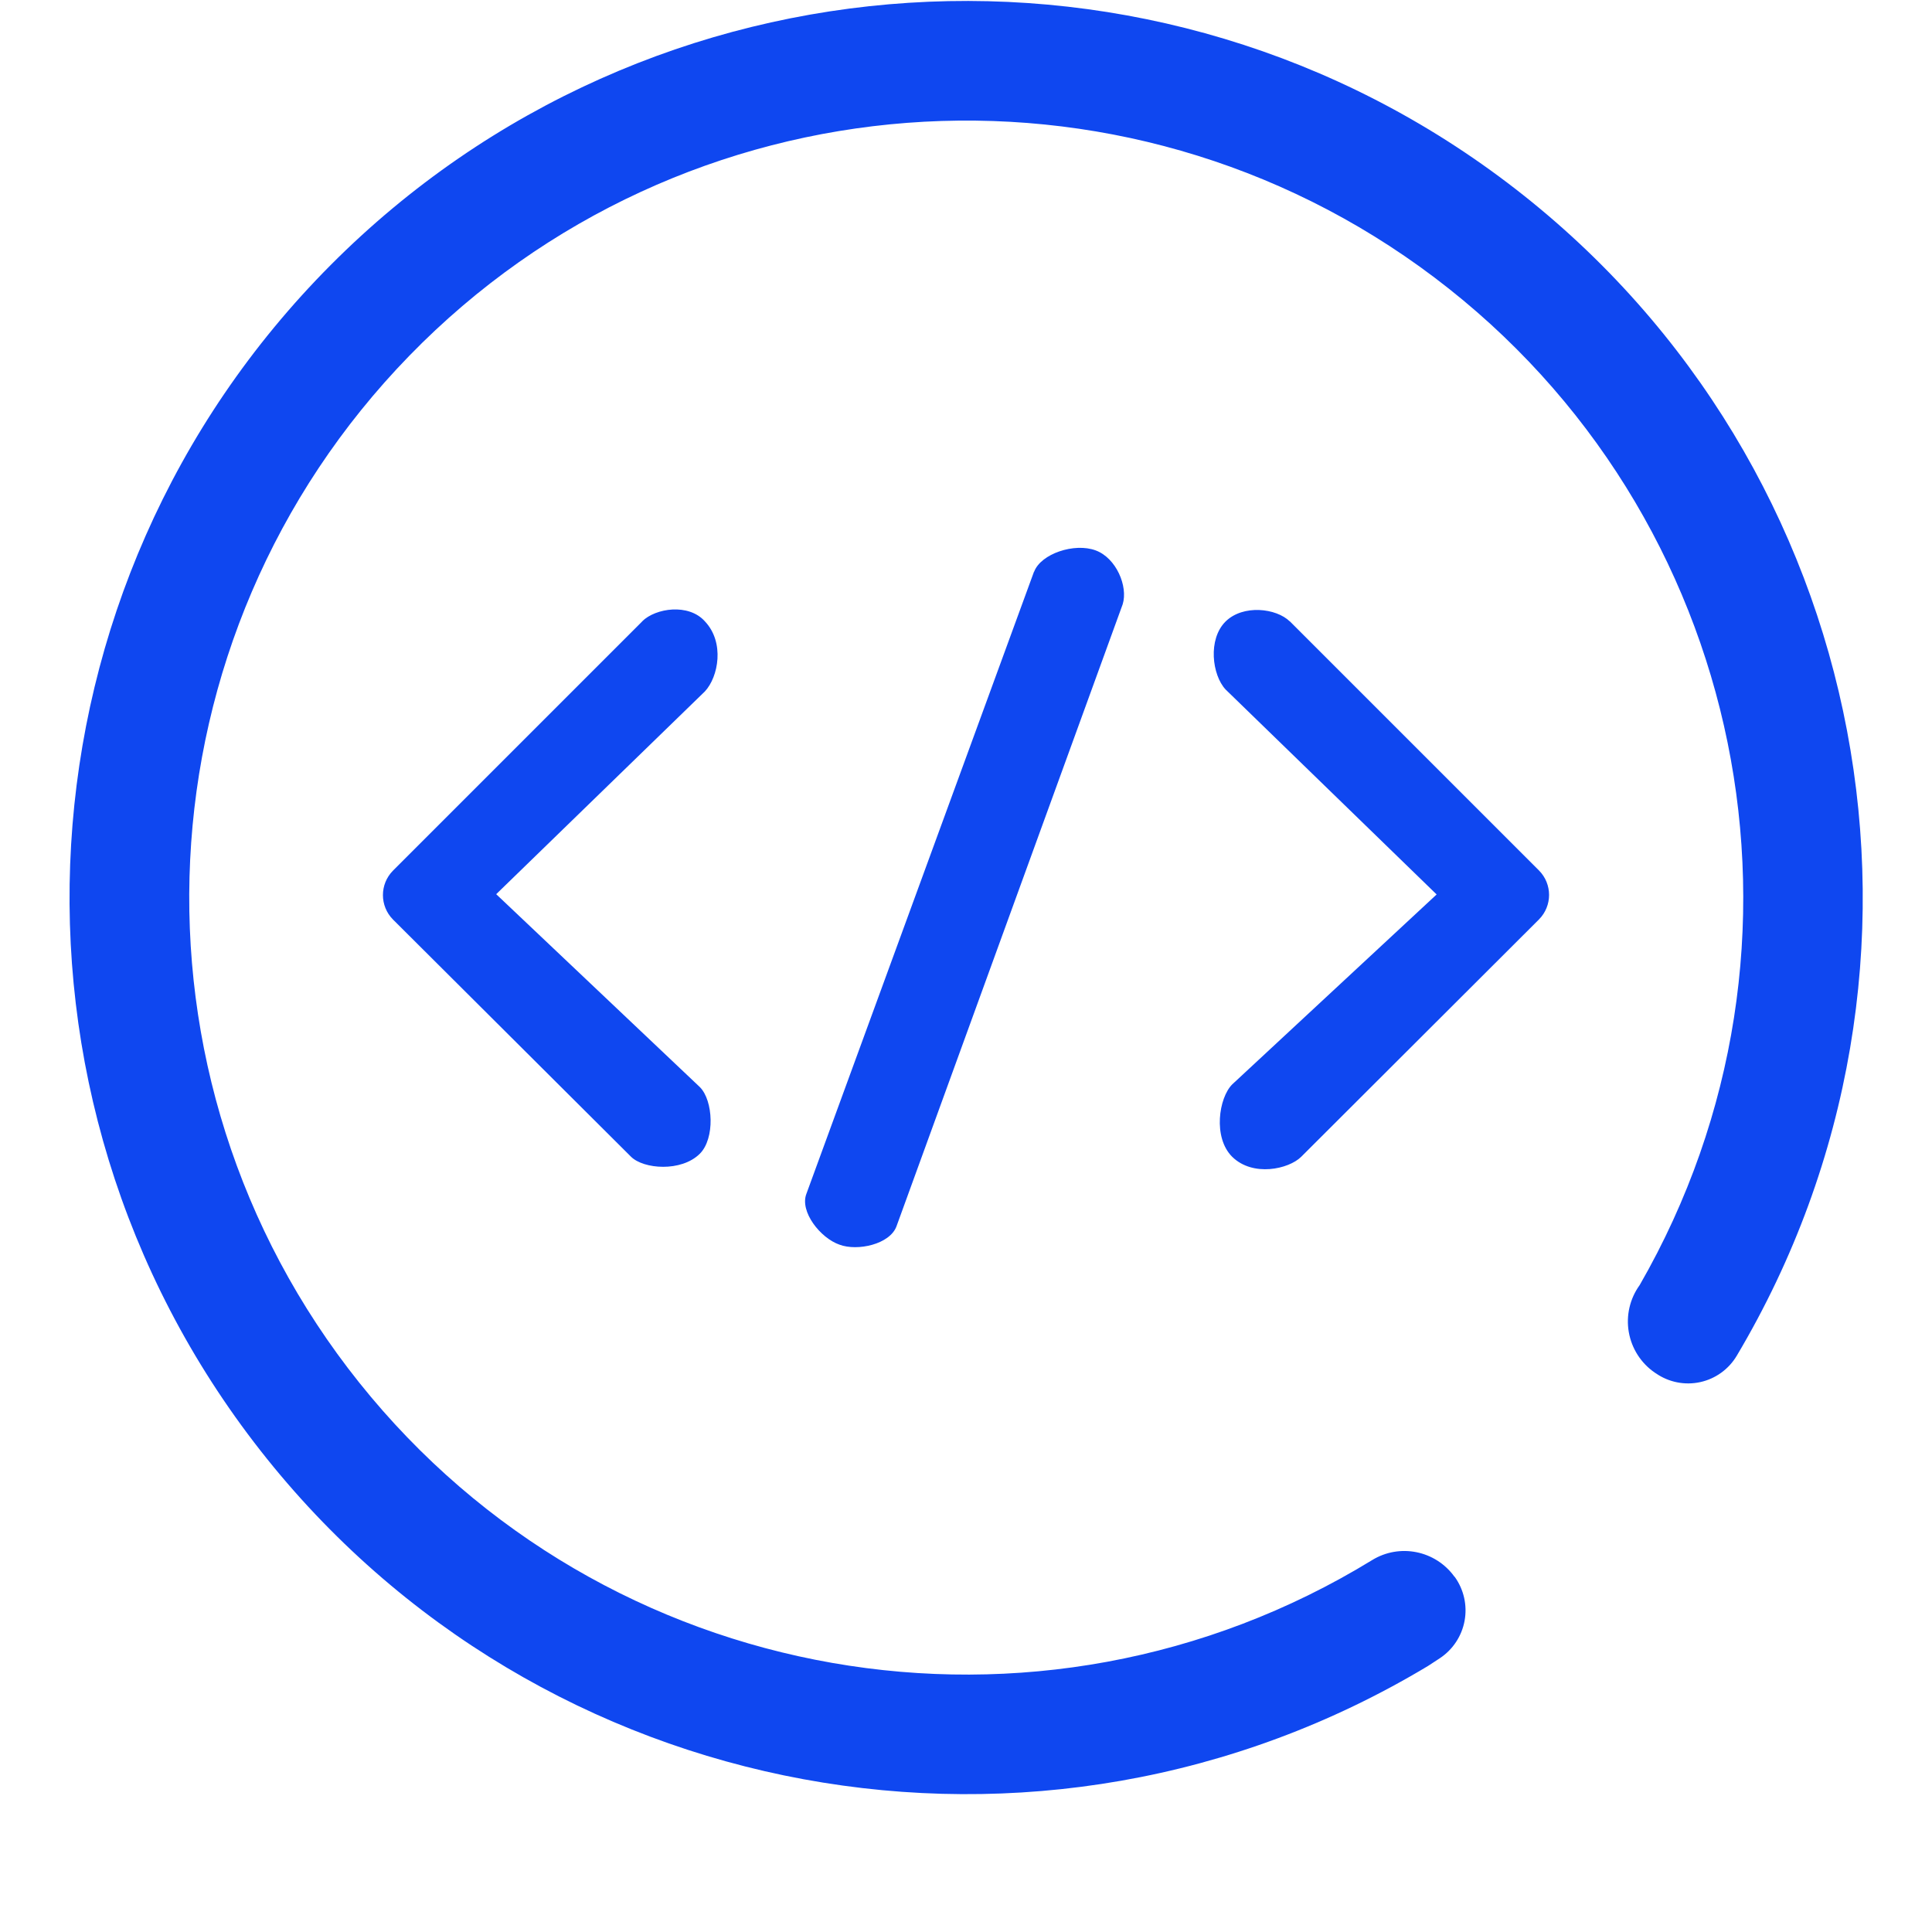
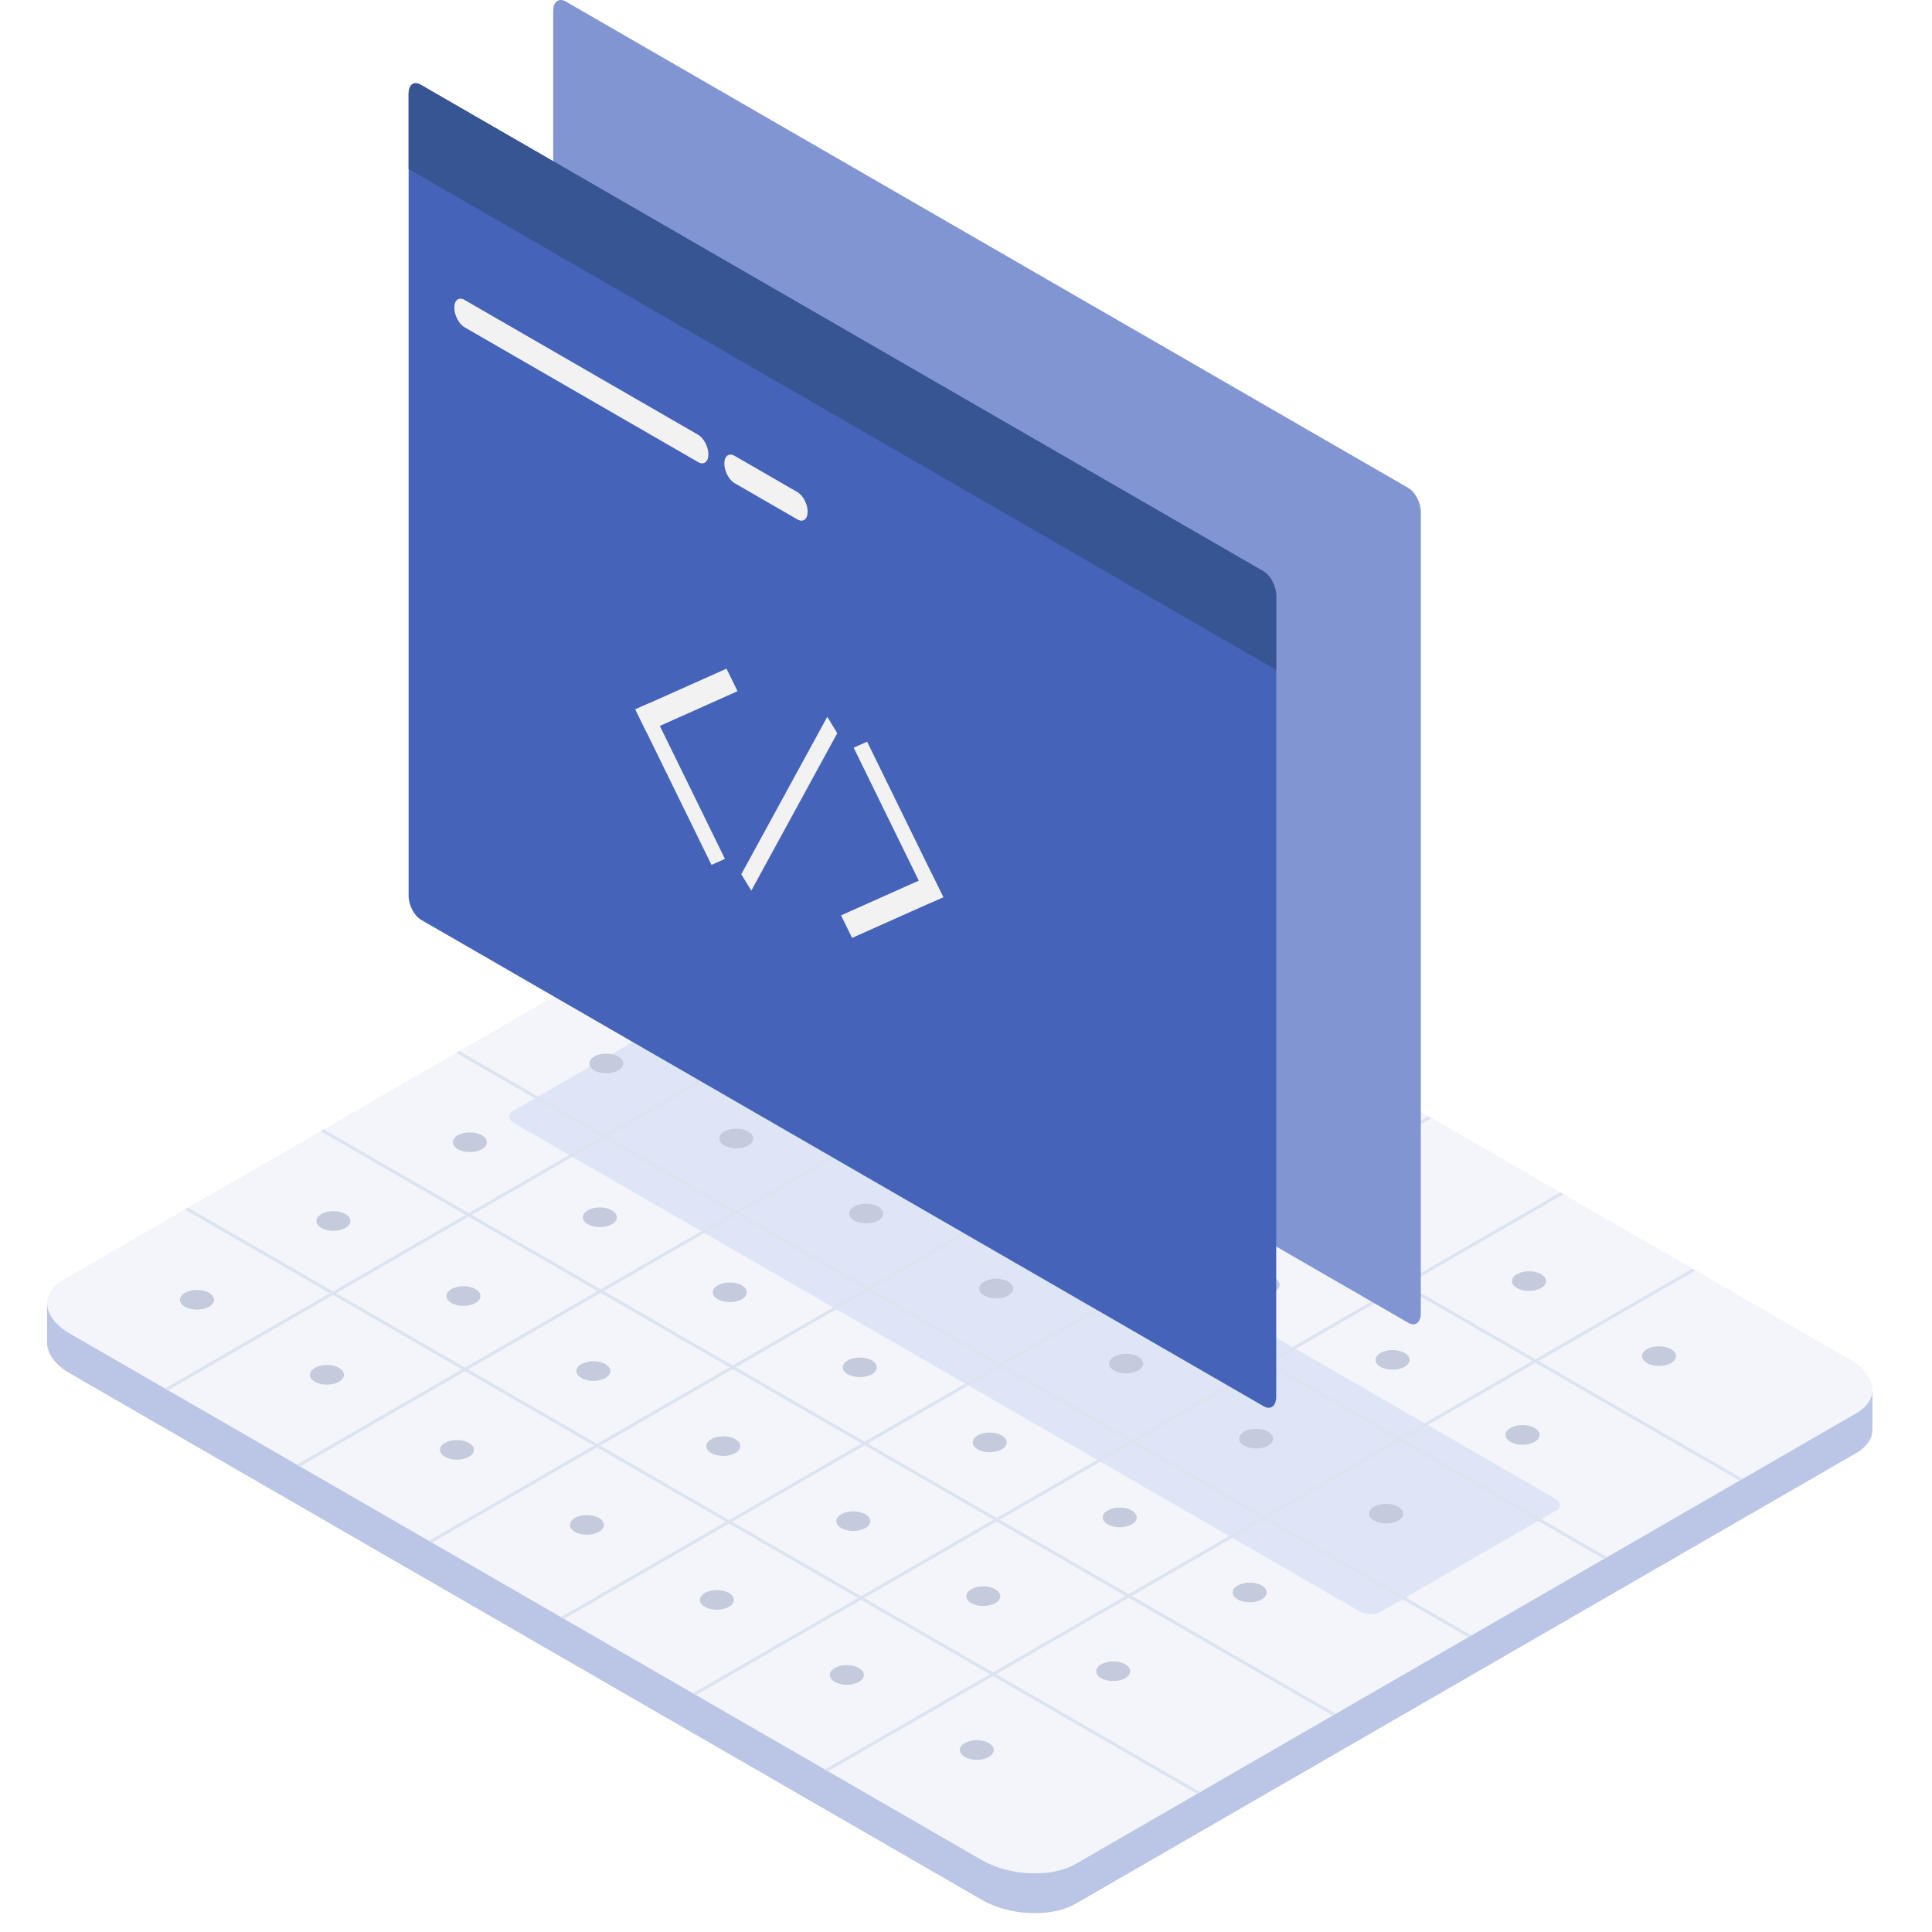
<svg xmlns="http://www.w3.org/2000/svg" width="800px" height="800px" viewBox="0 0 1024 1024" class="icon" version="1.1">
-   <path d="M877.686 727.913l-0.585-0.366a32.899 32.899 0 0 1-8.042-46.423 411.817 411.817 0 1 0-141.829 145.777c14.622-8.992 33.63-5.118 43.645 8.773l0.146 0.073a30.413 30.413 0 0 1-7.969 43.207l-6.141 4.021a475.201 475.201 0 1 1 163.615-164.42 29.974 29.974 0 0 1-42.841 9.358z m-537.343-398.584c7.165-7.091 24.71-9.65 33.264 0 10.601 11.186 7.165 29.462 0 37.139l-110.612 107.469L370.902 576.141c7.165 7.091 8.115 27.342 0 35.384-9.796 9.723-29.828 8.188-36.481 1.535L208.31 487.388a18.423 18.423 0 0 1 0-25.953l132.033-132.033z m343.315 0l132.033 132.033a18.423 18.423 0 0 1 0 25.953L689.652 613.134c-6.653 6.58-25.588 10.747-36.554 0-10.308-10.235-7.091-31.29 0-38.382l108.346-100.67-111.855-108.638c-7.165-7.676-9.504-26.611 0-36.042 9.285-9.138 26.904-7.091 34.068 0z m-135.542-26.319c3.582-9.504 21.347-15.499 32.679-11.259 10.82 4.021 17.18 19.008 14.256 28.512l-119.897 329.716c-3.509 9.504-20.616 13.306-30.194 9.723-10.162-3.509-21.201-17.546-17.546-26.977l120.628-329.716z" fill="#0f47f0" />
+   <path d="M496.94 462.449c-14.648-8.454-36.851-9.378-49.539-2.048L33.543 699.33c-12.688 7.33-11.102 20.143 3.559 28.61L520.479 1007.017c14.648 8.467 36.851 9.378 49.539 2.06l413.858-238.941c12.688-7.33 11.102-20.143-3.559-28.61L496.94 462.449z" fill="#BBC6E6" />
+   <path d="M24.976 690.676v21.079l17.171 10.227 5.12-26.224L24.976 690.676zM992.443 736.631v21.079l-20.505 10.64-6.706-23.252 27.211-8.467z" fill="#BBC6E6" />
+   <path d="M496.94 441.37c-14.648-8.454-36.851-9.378-49.539-2.048L33.543 678.263c-12.688 7.318-11.102 20.143 3.559 28.597l483.377 279.077c14.648 8.467 36.851 9.378 49.539 2.06l413.858-238.941c12.688-7.33 11.102-20.143-3.559-28.61L496.94 441.37z" fill="#F3F5FB" />
+   <path d="M376.158 535.565c-3.309-1.911-8.304-2.11-11.164-0.462l-93.209 53.81c-2.86 1.648-2.498 4.533 0.799 6.444l447.887 258.585c3.297 1.911 8.292 2.11 11.152 0.462l93.209-53.81c2.86-1.661 2.498-4.546-0.799-6.444L376.158 535.565z" fill="#DEE5F6" />
+   <path d="M885.672 722.457c-3.522 2.036-9.228 2.036-12.75 0-3.522-2.023-3.522-5.332 0-7.368 3.522-2.023 9.228-2.023 12.75 0 3.522 2.036 3.522 5.345 0 7.368zM813.368 764.217c-3.522 2.023-9.241 2.023-12.763 0-3.522-2.036-3.522-5.332 0-7.368 3.522-2.036 9.241-2.036 12.763 0 3.509 2.036 3.509 5.332 0 7.368zM741.051 805.963c-3.522 2.036-9.241 2.036-12.763 0-3.522-2.036-3.522-5.332 0-7.368 3.522-2.036 9.241-2.036 12.763 0 3.522 2.036 3.522 5.332 0 7.368zM668.734 847.71c-3.522 2.036-9.241 2.036-12.763 0-3.509-2.036-3.509-5.332 0-7.368 3.522-2.023 9.241-2.023 12.763 0 3.522 2.036 3.522 5.332 0 7.368zM596.417 889.469c-3.522 2.023-9.228 2.023-12.75 0-3.522-2.036-3.522-5.345 0-7.368 3.522-2.036 9.228-2.036 12.75 0 3.522 2.023 3.522 5.332 0 7.368zM524.101 931.216c-3.509 2.036-9.228 2.036-12.75 0-3.522-2.036-3.522-5.332 0-7.368 3.522-2.036 9.241-2.036 12.75 0 3.522 2.036 3.522 5.332 0 7.368z" fill="#C4CBDC" />
+   <path d="M385.524 475.037l536.475 309.735 1.686-0.962-536.475-309.747-1.686 0.974zM313.644 516.546l536.475 309.735 1.686-0.974L315.317 515.572l-1.673 0.974z" fill="#DEE3F1" />
+   <path d="M896.861 672.456l-459.838 265.49 1.686 0.974 459.838-265.49-1.686-0.974z" fill="#DEE3F1" />
+   <path d="M472.364 483.828c-3.522 2.036-9.241 2.036-12.763 0-3.522-2.023-3.522-5.332 0-7.368 3.522-2.023 9.241-2.023 12.763 0 3.522 2.036 3.522 5.345 0 7.368zM400.047 525.587c-3.522 2.023-9.241 2.023-12.763 0-3.522-2.036-3.522-5.332 0-7.368 3.522-2.036 9.241-2.036 12.763 0 3.522 2.036 3.522 5.332 0 7.368zM327.73 567.334c-3.522 2.036-9.241 2.036-12.75 0-3.522-2.036-3.522-5.332 0-7.368 3.509-2.036 9.228-2.036 12.75 0 3.522 2.036 3.522 5.332 0 7.368zM255.413 609.081c-3.522 2.036-9.228 2.036-12.75 0-3.522-2.036-3.522-5.332 0-7.368 3.522-2.023 9.228-2.023 12.75 0 3.522 2.036 3.522 5.332 0 7.368zM183.097 650.827c-3.509 2.036-9.228 2.036-12.75 0-3.522-2.023-3.522-5.332 0-7.355 3.522-2.036 9.241-2.036 12.75 0 3.522 2.023 3.522 5.332 0 7.355zM110.792 692.587c-3.522 2.036-9.241 2.036-12.763 0-3.522-2.036-3.522-5.332 0-7.368 3.522-2.036 9.241-2.036 12.763 0 3.522 2.036 3.522 5.332 0 7.368zM541.246 523.602c-3.522 2.036-9.241 2.036-12.763 0-3.522-2.036-3.522-5.332 0-7.368 3.522-2.023 9.241-2.023 12.763 0 3.522 2.036 3.522 5.332 0 7.368zM468.93 565.348c-3.522 2.036-9.241 2.036-12.75 0-3.522-2.023-3.522-5.332 0-7.355 3.509-2.036 9.228-2.036 12.75 0 3.522 2.023 3.522 5.332 0 7.355zM396.613 607.108c-3.522 2.023-9.228 2.023-12.75 0-3.522-2.036-3.522-5.332 0-7.368 3.522-2.036 9.228-2.036 12.75 0 3.522 2.036 3.522 5.332 0 7.368zM324.309 648.854c-3.522 2.036-9.241 2.036-12.763 0-3.522-2.036-3.522-5.332 0-7.368 3.522-2.036 9.241-2.036 12.763 0 3.509 2.036 3.509 5.332 0 7.368zM251.992 690.601c-3.522 2.036-9.241 2.036-12.763 0-3.522-2.023-3.522-5.332 0-7.355 3.522-2.036 9.241-2.036 12.763 0 3.522 2.023 3.522 5.332 0 7.355zM179.675 732.36c-3.522 2.023-9.241 2.023-12.763 0-3.509-2.036-3.509-5.332 0-7.368 3.522-2.036 9.241-2.036 12.763 0 3.522 2.036 3.522 5.332 0 7.368zM610.129 563.375c-3.522 2.036-9.228 2.036-12.75 0-3.522-2.036-3.522-5.332 0-7.368 3.522-2.036 9.228-2.036 12.75 0 3.522 2.036 3.522 5.332 0 7.368zM537.812 605.122c-3.509 2.036-9.228 2.036-12.75 0-3.522-2.036-3.522-5.332 0-7.368 3.522-2.023 9.241-2.023 12.75 0 3.522 2.036 3.522 5.332 0 7.368zM465.508 646.881c-3.522 2.023-9.241 2.023-12.763 0-3.522-2.036-3.522-5.332 0-7.368 3.522-2.036 9.241-2.036 12.763 0 3.522 2.036 3.522 5.332 0 7.368zM393.191 688.628c-3.522 2.036-9.241 2.036-12.763 0-3.522-2.036-3.522-5.332 0-7.368 3.522-2.036 9.241-2.036 12.763 0 3.522 2.036 3.522 5.332 0 7.368zM320.874 730.375c-3.522 2.036-9.241 2.036-12.75 0-3.522-2.036-3.522-5.332 0-7.368 3.509-2.023 9.228-2.023 12.75 0 3.522 2.036 3.522 5.332 0 7.368zM248.558 772.121c-3.522 2.036-9.228 2.036-12.75 0-3.522-2.023-3.522-5.332 0-7.355 3.522-2.036 9.228-2.036 12.75 0 3.522 2.023 3.522 5.332 0 7.355zM679.012 603.149c-3.509 2.036-9.228 2.036-12.75 0-3.522-2.036-3.522-5.332 0-7.368 3.522-2.036 9.241-2.036 12.75 0 3.522 2.036 3.522 5.332 0 7.368zM606.707 644.896c-3.522 2.036-9.241 2.036-12.763 0-3.522-2.036-3.522-5.332 0-7.368 3.522-2.023 9.241-2.023 12.763 0 3.522 2.036 3.522 5.332 0 7.368zM534.391 686.642c-3.522 2.036-9.241 2.036-12.763 0-3.522-2.023-3.522-5.332 0-7.355 3.522-2.036 9.241-2.036 12.763 0 3.522 2.023 3.522 5.332 0 7.355zM462.074 728.402c-3.522 2.023-9.228 2.023-12.75 0-3.522-2.036-3.522-5.332 0-7.368 3.522-2.036 9.228-2.036 12.75 0 3.522 2.036 3.522 5.332 0 7.368zM389.757 770.148c-3.522 2.036-9.228 2.036-12.75 0-3.522-2.036-3.522-5.332 0-7.368 3.522-2.036 9.228-2.036 12.75 0 3.522 2.036 3.522 5.332 0 7.368zM317.453 811.895c-3.522 2.036-9.241 2.036-12.763 0-3.522-2.023-3.522-5.332 0-7.355 3.522-2.036 9.241-2.036 12.763 0 3.509 2.023 3.509 5.332 0 7.355zM747.907 642.923c-3.522 2.023-9.241 2.023-12.763 0-3.522-2.036-3.522-5.332 0-7.368 3.522-2.036 9.241-2.036 12.763 0 3.522 2.036 3.522 5.332 0 7.368zM675.59 684.669c-3.522 2.036-9.241 2.036-12.763 0-3.509-2.036-3.509-5.332 0-7.368 3.522-2.036 9.241-2.036 12.763 0 3.522 2.036 3.522 5.332 0 7.368zM603.273 726.416c-3.522 2.036-9.228 2.036-12.75 0-3.522-2.036-3.522-5.332 0-7.368 3.522-2.023 9.228-2.023 12.75 0 3.522 2.036 3.522 5.332 0 7.368zM530.956 768.175c-3.509 2.023-9.228 2.023-12.75 0-3.522-2.036-3.522-5.345 0-7.368 3.522-2.036 9.241-2.036 12.75 0 3.522 2.023 3.522 5.332 0 7.368zM458.652 809.922c-3.522 2.036-9.241 2.036-12.763 0-3.522-2.036-3.522-5.332 0-7.368 3.522-2.036 9.241-2.036 12.763 0 3.522 2.036 3.522 5.332 0 7.368zM386.335 851.669c-3.522 2.036-9.241 2.036-12.763 0-3.522-2.036-3.522-5.332 0-7.368 3.522-2.023 9.241-2.023 12.763 0 3.522 2.036 3.522 5.332 0 7.368zM816.789 682.684c-3.522 2.036-9.241 2.036-12.75 0-3.522-2.023-3.522-5.332 0-7.355 3.509-2.036 9.228-2.036 12.75 0 3.522 2.023 3.522 5.332 0 7.355zM744.473 724.443c-3.522 2.023-9.228 2.023-12.75 0-3.522-2.036-3.522-5.332 0-7.368 3.522-2.036 9.228-2.036 12.75 0 3.522 2.036 3.522 5.332 0 7.368zM672.168 766.19c-3.522 2.036-9.241 2.036-12.763 0-3.522-2.036-3.522-5.332 0-7.368 3.522-2.023 9.241-2.023 12.763 0 3.509 2.036 3.509 5.332 0 7.368zM599.852 807.936c-3.522 2.036-9.241 2.036-12.763 0-3.522-2.023-3.522-5.332 0-7.355 3.522-2.036 9.241-2.036 12.763 0 3.522 2.023 3.522 5.332 0 7.355zM527.535 849.695c-3.522 2.023-9.241 2.023-12.763 0-3.509-2.036-3.509-5.332 0-7.368 3.522-2.036 9.241-2.036 12.763 0 3.522 2.036 3.522 5.332 0 7.368zM455.218 891.442c-3.522 2.036-9.228 2.036-12.75 0-3.522-2.036-3.522-5.332 0-7.368 3.522-2.036 9.228-2.036 12.75 0 3.522 2.036 3.522 5.332 0 7.368z" fill="#C4CBDC" />
+   <path d="M547.066 470.504L87.228 735.994l1.686 0.962 459.838-265.478-1.686-0.974z" fill="#DEE3F1" />
+   <path d="M241.752 558.043l536.475 309.735 1.686-0.962-536.475-309.747-1.686 0.974zM169.872 599.553l536.475 309.735 1.686-0.974-536.475-309.735-1.686 0.974zM97.98 641.049l536.488 309.735 1.673-0.974-536.475-309.735-1.686 0.974z" fill="#DEE3F1" />
+   <path d="M617.022 510.889l-459.838 265.49 1.686 0.974 459.838-265.49-1.686-0.974zM686.991 551.287L227.154 816.765l1.673 0.974 459.838-265.49-1.673-0.962zM756.948 591.673L297.11 857.163l1.686 0.974 459.838-265.49-1.686-0.974zM826.905 632.058l-459.838 265.49 1.686 0.974 459.838-265.49-1.686-0.974z" fill="#DEE3F1" />
+   <path d="M753.052 271.298c0-4.883-2.972-10.565-6.631-12.675L299.857 0.8c-3.671-2.123-6.644 0.125-6.644 5.008v424.785c0 4.883 2.972 10.565 6.644 12.688l446.563 257.823c3.659 2.11 6.631-0.137 6.631-5.02V271.298z" fill="#8095D1" />
+   <path d="M676.414 315.555c0-4.883-2.972-10.577-6.631-12.688L223.207 45.045c-3.659-2.11-6.631 0.137-6.631 5.02v424.785c0 4.883 2.972 10.565 6.631 12.675l446.576 257.823c3.659 2.123 6.631-0.125 6.631-5.02V315.555z" fill="#4463B9" />
+   <path d="M343.877 372.799l-7.131 3.184 40.361 82.432 7.131-3.184-40.361-82.432z" fill="#F2F2F2" />
+   <path d="M385.074 354.405l-48.328 21.579 5.857 11.951 48.315-21.591-5.844-11.938z" fill="#F2F2F2" />
+   <path d="M492.819 478.708l7.131-3.184-40.361-82.419-7.131 3.184 40.361 82.419z" fill="#F2F2F2" />
+   <path d="M451.622 497.115l48.328-21.591-5.857-11.951-48.315 21.591 5.844 11.951z" fill="#F2F2F2" />
+   <path d="M676.414 315.892c0-5.07-3.084-10.977-6.893-13.175L222.745 44.77c-3.409-1.961-6.169 0.125-6.169 4.67v40.148l459.838 265.49v-39.187z" fill="#385593" />
+   <path d="M375.459 240.828c0-4.009-2.435-8.654-5.432-10.39l-123.816-71.48c-2.997-1.736-5.432 0.112-5.432 4.108s2.435 8.654 5.432 10.39l123.816 71.468c2.997 1.736 5.432-0.1 5.432-4.096zM428.082 271.199c0-3.996-2.435-8.642-5.432-10.377l-33.305-19.231c-2.997-1.723-5.432 0.112-5.432 4.108 0 4.009 2.435 8.654 5.432 10.39l33.305 19.219c2.997 1.736 5.432-0.1 5.432-4.108zM443.767 388.609l-5.295-8.692-45.58 83.456 5.307 8.692 45.568-83.456z" fill="#F2F2F2" />
</svg>
